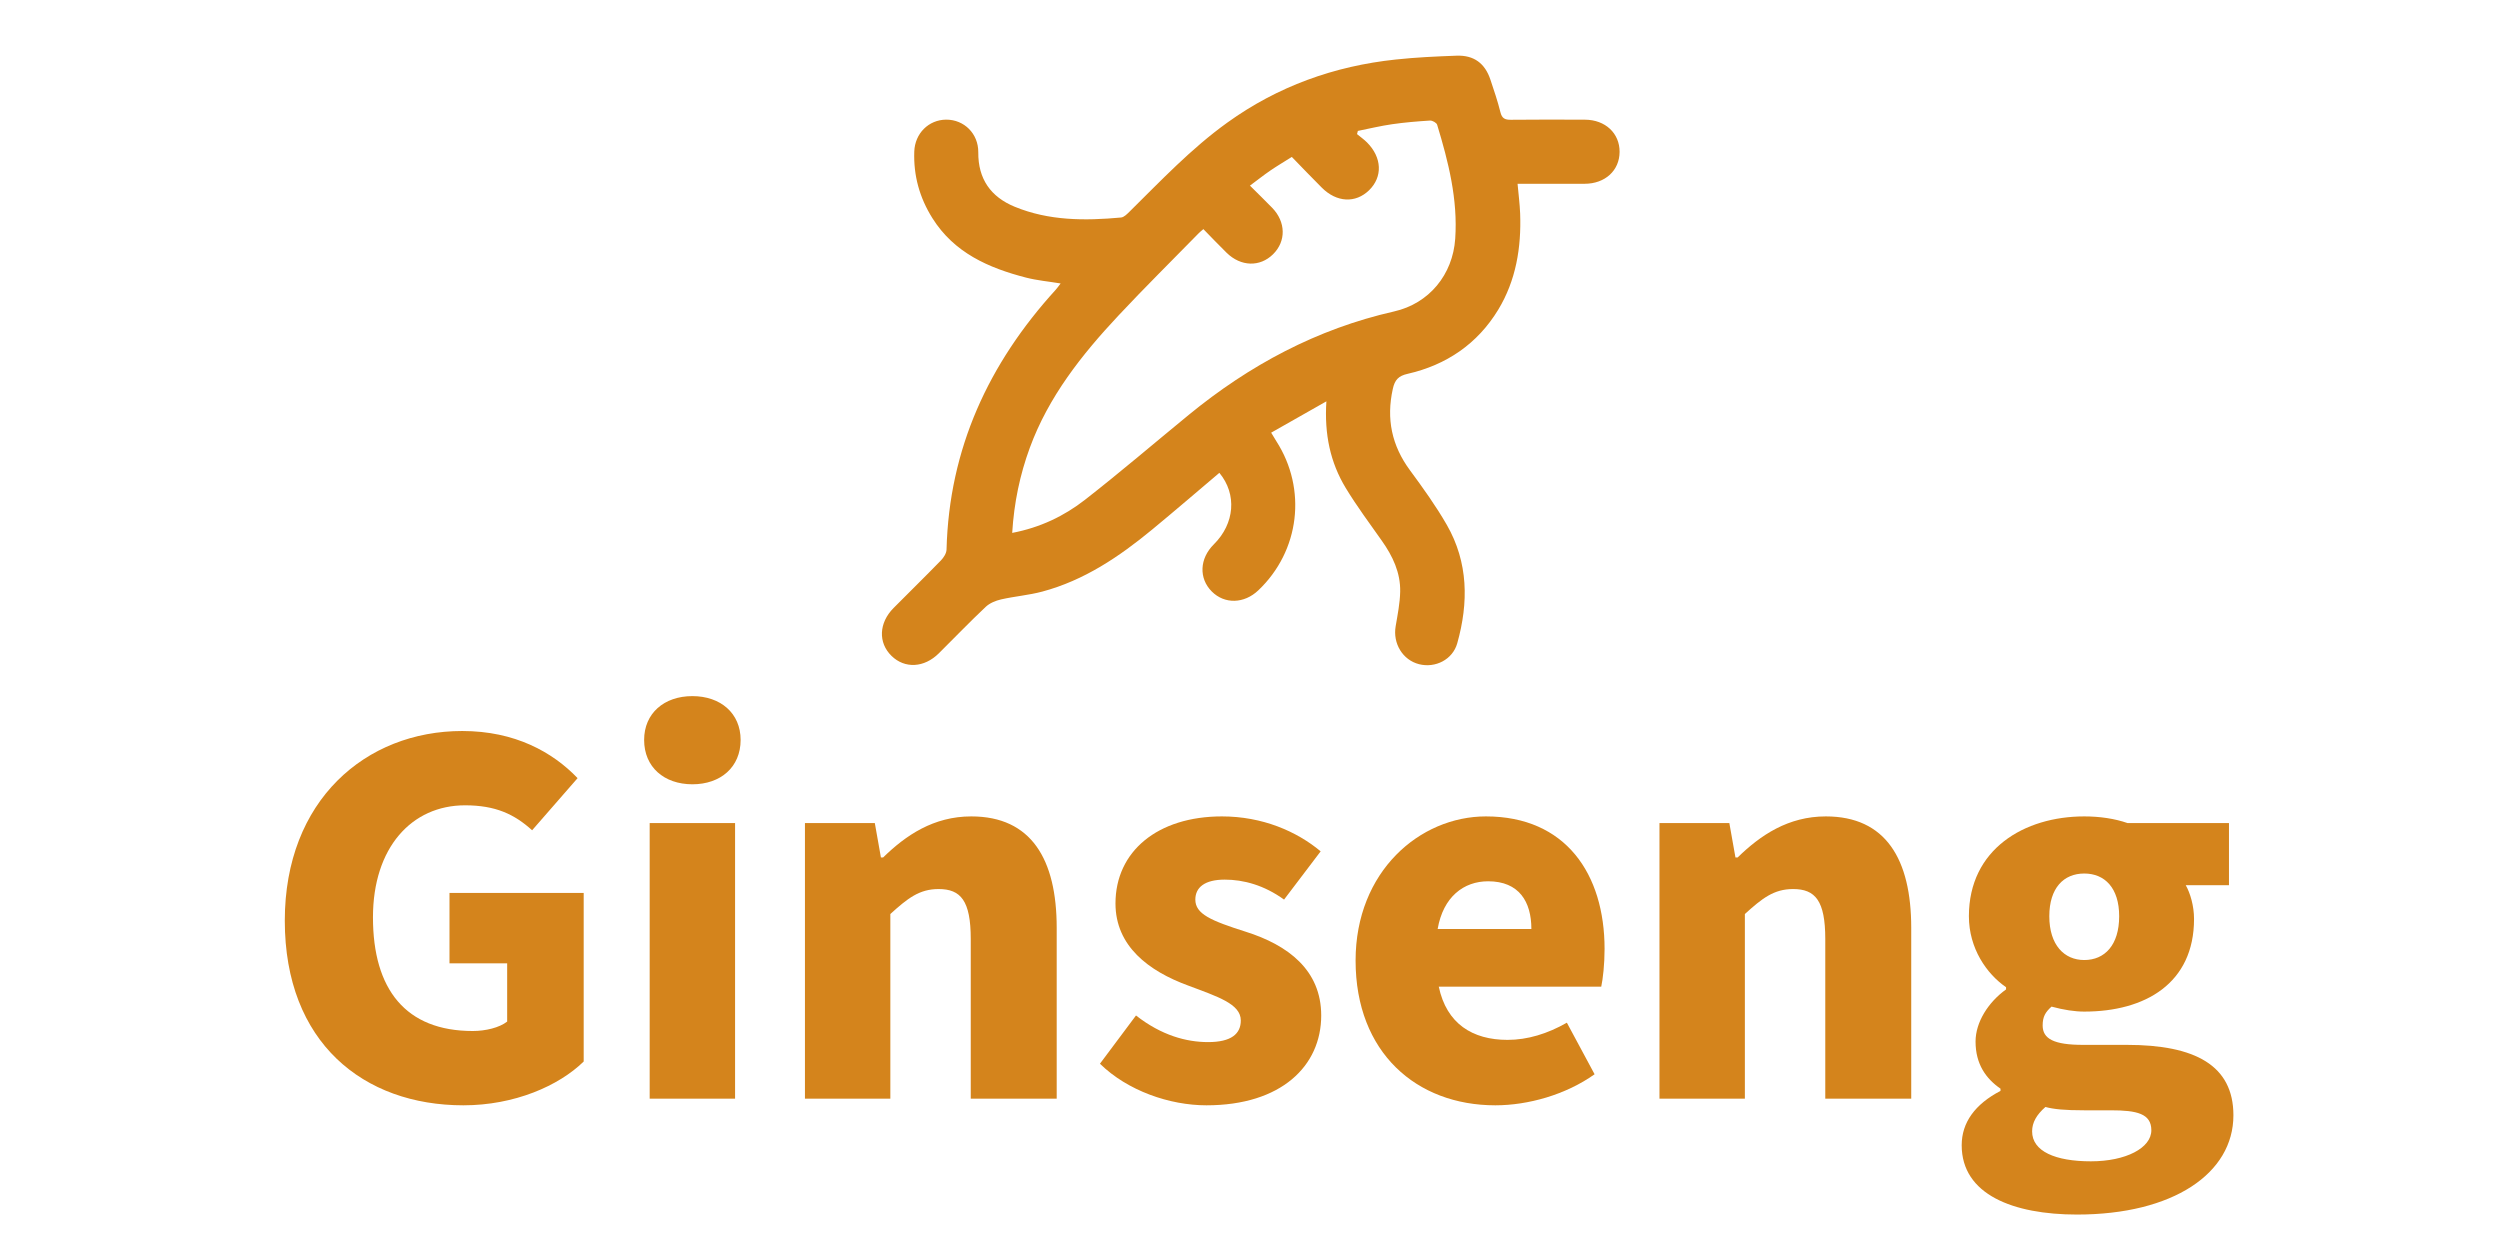
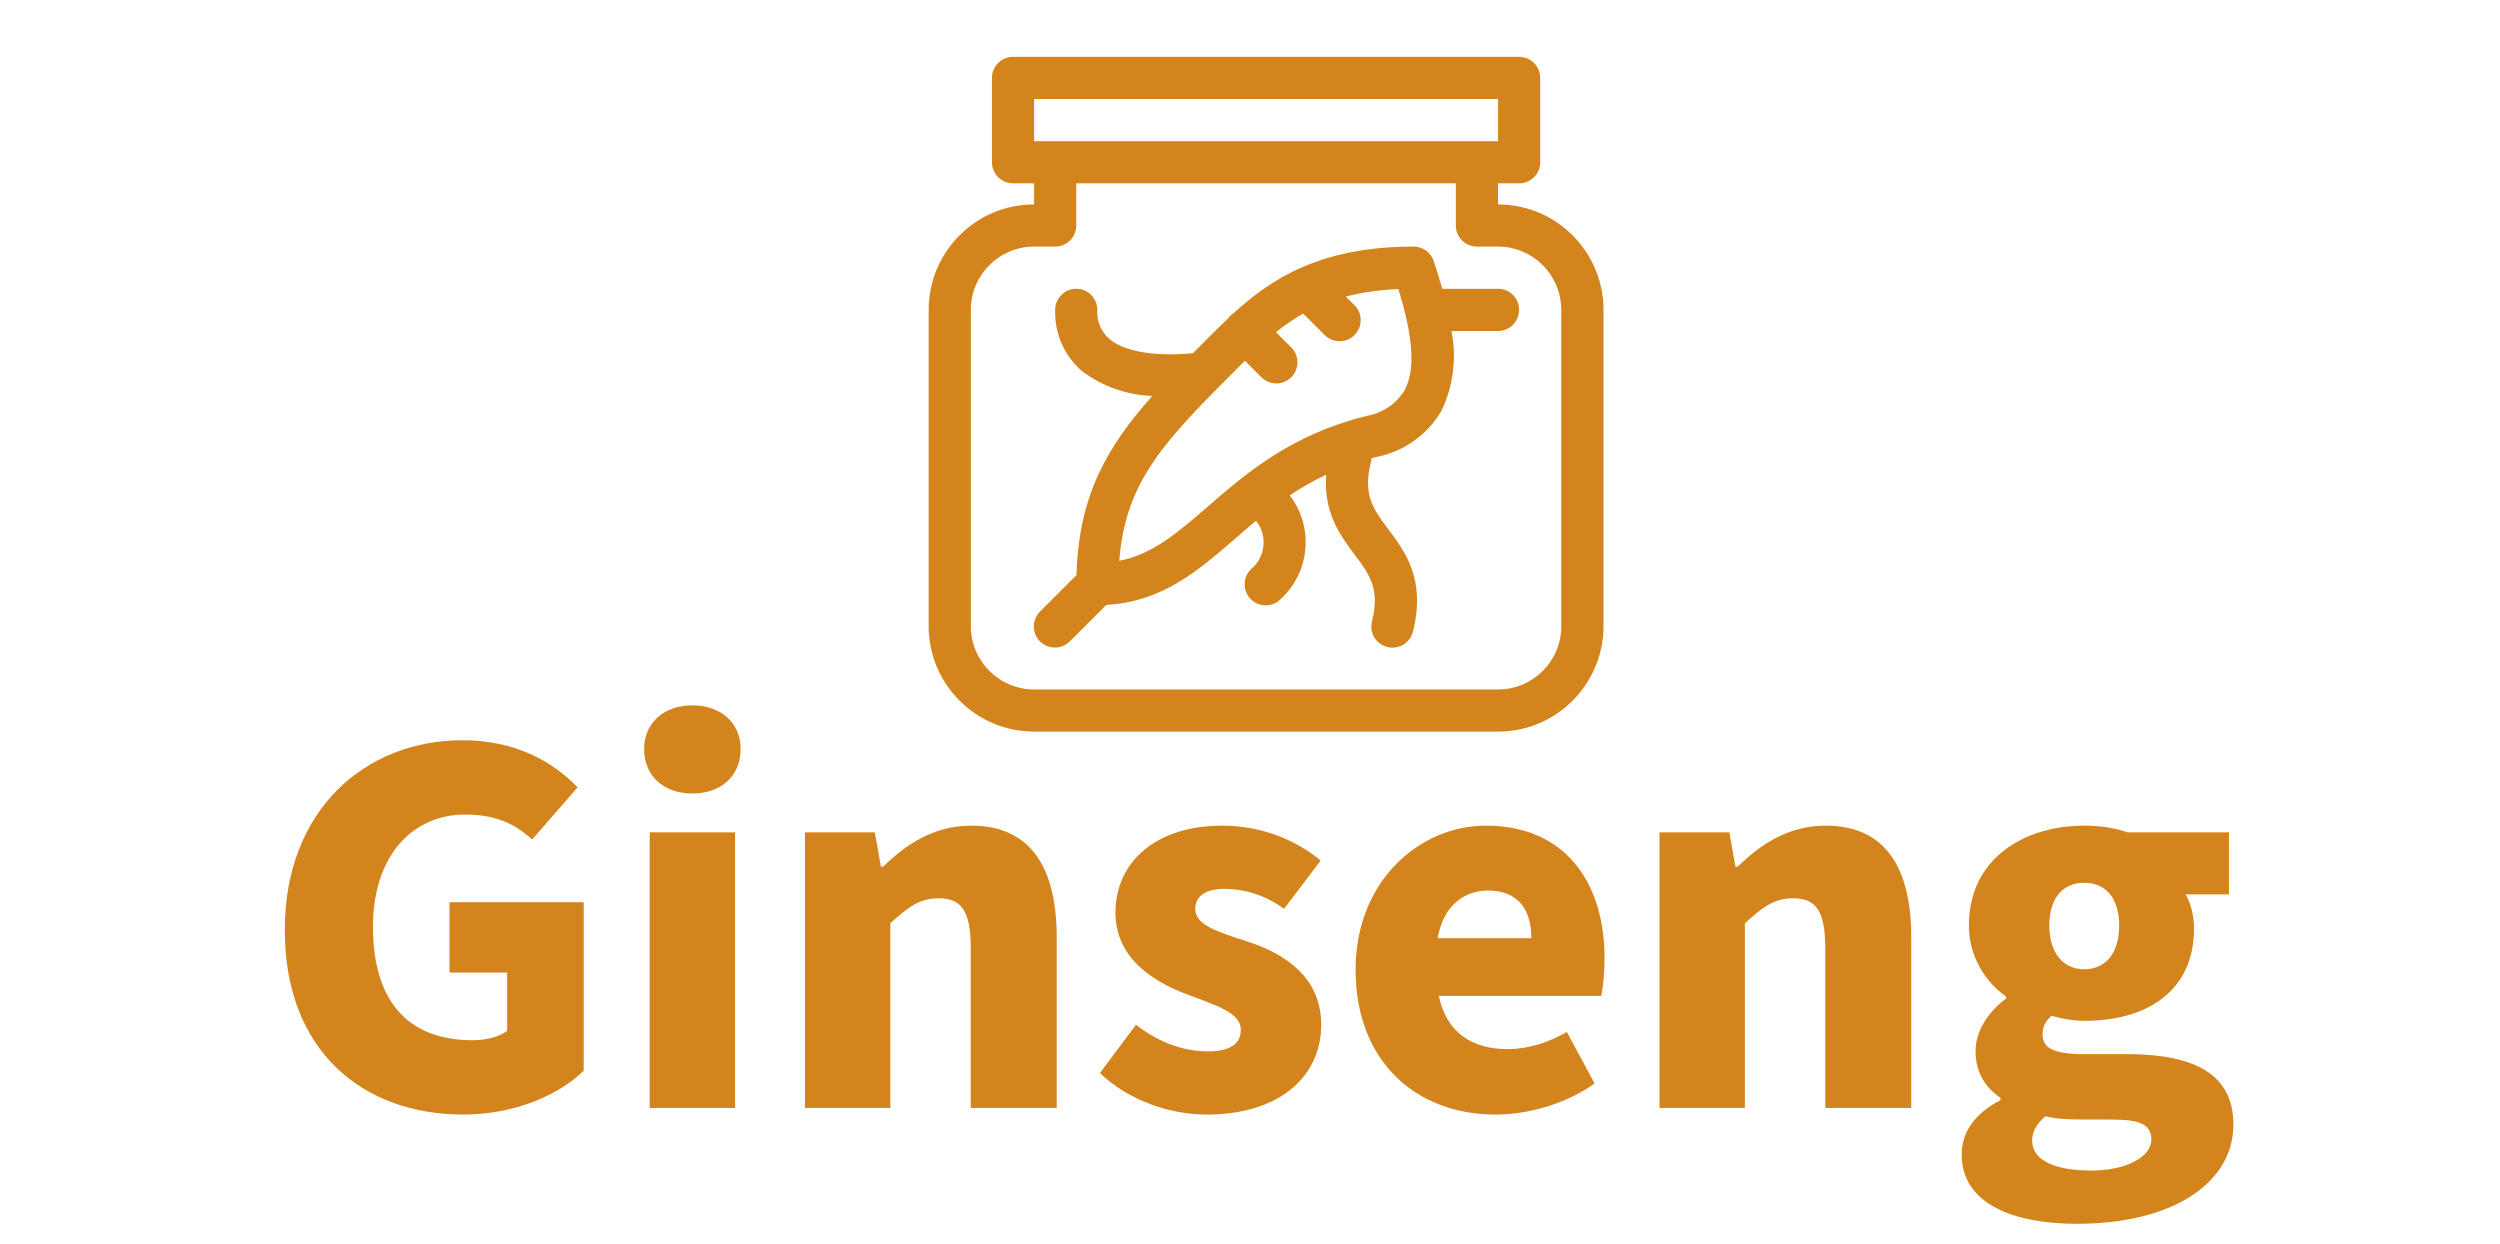
<svg xmlns="http://www.w3.org/2000/svg" version="1.1" id="Capa_1" x="0px" y="0px" viewBox="0 0 541 269" style="enable-background:new 0 0 541 269;" xml:space="preserve">
  <style type="text/css">
	.st0{fill:#D4841C;}
</style>
  <g>
-     <path class="st0" d="M287.03,86.85c-4.32,2.45-8.06,4.57-11.95,6.78c0.46,0.76,0.77,1.3,1.11,1.83   c6.68,10.39,5.08,23.76-3.88,32.28c-3.08,2.93-7.3,3.04-10.08,0.26c-2.84-2.85-2.66-7.13,0.44-10.2c4.53-4.49,5.05-10.84,1.2-15.48   c-4.85,4.1-9.66,8.25-14.56,12.29c-7.12,5.87-14.71,10.99-23.76,13.41c-2.91,0.78-5.97,1.02-8.91,1.69   c-1.18,0.27-2.47,0.8-3.33,1.61c-3.47,3.27-6.77,6.71-10.16,10.07c-3.16,3.13-7.35,3.35-10.22,0.55   c-2.93-2.85-2.76-7.15,0.44-10.37c3.41-3.44,6.87-6.82,10.24-10.29c0.6-0.61,1.2-1.55,1.22-2.35c0.56-21.83,9.1-40.28,23.63-56.23   c0.34-0.37,0.62-0.79,1.06-1.36c-2.59-0.43-5.08-0.65-7.46-1.26c-8.14-2.1-15.59-5.37-20.3-12.89c-2.76-4.4-4.1-9.2-3.91-14.4   c0.14-3.92,3.11-6.88,6.91-6.9c3.88-0.01,6.97,3.03,6.94,7.06c-0.05,5.76,2.69,9.65,7.86,11.78c7.41,3.06,15.21,3.06,23.03,2.34   c0.66-0.06,1.33-0.77,1.87-1.3c6.78-6.69,13.33-13.63,21.12-19.23c10.92-7.86,23.15-12.25,36.46-13.66   c4.37-0.47,8.78-0.67,13.18-0.83c3.74-0.13,6.13,1.65,7.31,5.2c0.78,2.33,1.57,4.65,2.16,7.03c0.33,1.35,0.98,1.65,2.26,1.64   c5.35-0.06,10.69-0.04,16.04-0.02c4.4,0.02,7.51,2.94,7.49,6.97c-0.02,4.03-3.13,6.89-7.56,6.9c-4.76,0.02-9.52,0-14.52,0   c0.2,2.23,0.48,4.34,0.56,6.45c0.27,7.35-0.9,14.47-4.75,20.81c-4.48,7.37-11.19,11.95-19.61,13.87c-1.95,0.44-2.77,1.29-3.2,3.27   c-1.43,6.48-0.23,12.25,3.72,17.6c2.82,3.83,5.62,7.72,7.98,11.83c4.65,8.12,4.72,16.81,2.25,25.6c-0.99,3.53-4.74,5.43-8.27,4.53   c-3.54-0.9-5.7-4.48-5.06-8.21c0.42-2.48,0.93-4.98,0.98-7.49c0.08-4.12-1.62-7.69-3.97-11.01c-2.66-3.77-5.43-7.49-7.82-11.43   C287.87,100.07,286.57,93.96,287.03,86.85z M219.04,115.32c6.06-1.16,11.22-3.64,15.73-7.15c7.63-5.95,14.98-12.25,22.46-18.38   c13.14-10.77,27.75-18.61,44.44-22.39c7.6-1.72,12.71-7.97,13.24-15.74c0.58-8.52-1.47-16.63-3.91-24.66   c-0.13-0.44-1.03-0.94-1.55-0.91c-2.74,0.17-5.48,0.4-8.19,0.79c-2.49,0.36-4.95,0.95-7.42,1.45c-0.06,0.23-0.12,0.46-0.18,0.69   c0.72,0.6,1.5,1.14,2.16,1.8c3.26,3.27,3.42,7.46,0.44,10.36c-2.93,2.84-7,2.64-10.21-0.56c-2.19-2.18-4.32-4.42-6.5-6.66   c-1.73,1.09-3.22,1.97-4.64,2.94c-1.46,1-2.85,2.11-4.42,3.27c1.74,1.74,3.3,3.24,4.8,4.79c2.98,3.06,3.05,7.25,0.2,10.06   c-2.85,2.81-6.98,2.69-10.06-0.33c-1.69-1.66-3.32-3.37-5.02-5.11c-0.48,0.42-0.76,0.63-1,0.88c-5.81,5.94-11.72,11.78-17.4,17.85   c-7.93,8.47-15.09,17.51-19.16,28.59C220.71,102.74,219.44,108.77,219.04,115.32z" />
    <g>
-       <g>
-         <path class="st0" d="M61.63,199.23c0-26.04,17.52-41.04,38.4-41.04c11.4,0,19.56,4.56,24.96,10.2l-9.84,11.28     c-3.84-3.48-7.92-5.4-14.52-5.4c-11.52,0-19.92,9.12-19.92,24.24c0,15.6,7.08,24.6,21.6,24.6c2.76,0,5.76-0.72,7.44-2.04v-12.6     H97.27v-15.24h29.04v36.48c-5.4,5.28-15,9.48-26.04,9.48C78.67,239.19,61.63,225.63,61.63,199.23z" />
-         <path class="st0" d="M139.39,160.12c0-5.76,4.32-9.48,10.44-9.48c6.12,0,10.44,3.72,10.44,9.48c0,5.88-4.32,9.6-10.44,9.6     C143.71,169.71,139.39,166,139.39,160.12z M140.59,178.11h18.48v59.64h-18.48V178.11z" />
-         <path class="st0" d="M174.19,178.11h15.12l1.32,7.44h0.48c4.92-4.8,10.92-8.88,19.08-8.88c12.96,0,18.48,9.24,18.48,24.12v36.96     h-18.6v-34.56c0-8.28-2.16-10.8-6.96-10.8c-4.2,0-6.72,2.04-10.44,5.4v39.96h-18.48V178.11z" />
-         <path class="st0" d="M238.03,230.19l7.8-10.44c5.52,4.32,10.92,5.76,15.6,5.76c5.04,0,7.08-1.8,7.08-4.68     c0-3.6-5.04-5.16-11.4-7.56c-8.52-3.12-15.72-8.52-15.72-17.76c0-11.28,9.12-18.84,23.04-18.84c8.76,0,16.2,3.24,21.36,7.56     l-7.92,10.44c-4.32-3.12-8.76-4.32-12.84-4.32c-4.32,0-6.36,1.68-6.36,4.32c0,3.12,3.36,4.56,10.92,6.96     c9.12,2.88,16.32,8.28,16.32,18.12c0,10.92-8.64,19.44-24.84,19.44C253.15,239.19,244.03,236.07,238.03,230.19z" />
-         <path class="st0" d="M293.35,207.87c0-19.32,13.92-31.2,28.2-31.2c17.28,0,25.68,12.48,25.68,28.68c0,3.36-0.36,6.48-0.72,8.16     h-35.16c1.68,8.04,7.32,11.52,14.88,11.52c4.32,0,8.64-1.32,12.84-3.72l6,11.16c-6.24,4.44-14.4,6.72-21.48,6.72     C306.55,239.19,293.35,227.79,293.35,207.87z M331.39,201.03c0-5.88-2.64-10.32-9.36-10.32c-5.28,0-9.72,3.36-10.92,10.32H331.39     z" />
-         <path class="st0" d="M359.11,178.11h15.12l1.32,7.44h0.48c4.92-4.8,10.92-8.88,19.08-8.88c12.96,0,18.48,9.24,18.48,24.12v36.96     h-18.6v-34.56c0-8.28-2.16-10.8-6.96-10.8c-4.2,0-6.72,2.04-10.44,5.4v39.96h-18.48V178.11z" />
-         <path class="st0" d="M424.51,247.83c0-4.92,2.88-8.88,8.4-11.76v-0.48c-3.12-2.16-5.4-5.28-5.4-10.2c0-4.2,2.76-8.52,6.6-11.28     v-0.48c-4.2-2.88-8.04-8.4-8.04-15.36c0-14.52,12-21.6,24.96-21.6c3.36,0,6.6,0.48,9.36,1.44h21.96v13.44h-9.36     c0.96,1.68,1.8,4.44,1.8,7.32c0,13.92-10.56,20.04-23.76,20.04c-2.04,0-4.44-0.36-7.08-1.08c-1.32,1.2-1.92,2.16-1.92,4.08     c0,2.88,2.4,4.2,8.76,4.2h9.48c14.76,0,23.04,4.44,23.04,15.24c0,12.6-13.08,21.48-33.84,21.48     C435.67,262.83,424.51,258.51,424.51,247.83z M465.55,244.59c0-3.6-3.12-4.32-8.76-4.32h-5.76c-4.32,0-6.6-0.24-8.4-0.72     c-1.92,1.68-2.88,3.36-2.88,5.28c0,4.32,5.04,6.48,12.72,6.48C460.03,251.31,465.55,248.43,465.55,244.59z M458.59,198.27     c0-6.12-3.12-9.24-7.56-9.24c-4.44,0-7.56,3.12-7.56,9.24c0,6.24,3.24,9.48,7.56,9.48C455.47,207.75,458.59,204.51,458.59,198.27     z" />
-       </g>
+       <path class="st0" d="M61.63,201.23c0-26.04,17.52-41.04,38.4-41.04c11.4,0,19.56,4.56,24.96,10.2l-9.84,11.28    c-3.84-3.48-7.92-5.4-14.52-5.4c-11.52,0-19.92,9.12-19.92,24.24c0,15.6,7.08,24.6,21.6,24.6c2.76,0,5.76-0.72,7.44-2.04v-12.6    H97.27v-15.24h29.04v36.48c-5.4,5.28-15,9.48-26.04,9.48C78.67,241.19,61.63,227.63,61.63,201.23z" />
+       <path class="st0" d="M139.39,162.12c0-5.76,4.32-9.48,10.44-9.48c6.12,0,10.44,3.72,10.44,9.48c0,5.88-4.32,9.6-10.44,9.6    C143.71,171.71,139.39,168,139.39,162.12z M140.59,180.11h18.48v59.64h-18.48V180.11z" />
+       <path class="st0" d="M174.19,180.11h15.12l1.32,7.44h0.48c4.92-4.8,10.92-8.88,19.08-8.88c12.96,0,18.48,9.24,18.48,24.12v36.96    h-18.6v-34.56c0-8.28-2.16-10.8-6.96-10.8c-4.2,0-6.72,2.04-10.44,5.4v39.96h-18.48V180.11z" />
+       <path class="st0" d="M238.03,232.19l7.8-10.44c5.52,4.32,10.92,5.76,15.6,5.76c5.04,0,7.08-1.8,7.08-4.68    c0-3.6-5.04-5.16-11.4-7.56c-8.52-3.12-15.72-8.52-15.72-17.76c0-11.28,9.12-18.84,23.04-18.84c8.76,0,16.2,3.24,21.36,7.56    l-7.92,10.44c-4.32-3.12-8.76-4.32-12.84-4.32c-4.32,0-6.36,1.68-6.36,4.32c0,3.12,3.36,4.56,10.92,6.96    c9.12,2.88,16.32,8.28,16.32,18.12c0,10.92-8.64,19.44-24.84,19.44C253.15,241.19,244.03,238.07,238.03,232.19z" />
+       <path class="st0" d="M293.35,209.87c0-19.32,13.92-31.2,28.2-31.2c17.28,0,25.68,12.48,25.68,28.68c0,3.36-0.36,6.48-0.72,8.16    h-35.16c1.68,8.04,7.32,11.52,14.88,11.52c4.32,0,8.64-1.32,12.84-3.72l6,11.16c-6.24,4.44-14.4,6.72-21.48,6.72    C306.55,241.19,293.35,229.79,293.35,209.87z M331.39,203.03c0-5.88-2.64-10.32-9.36-10.32c-5.28,0-9.72,3.36-10.92,10.32H331.39z    " />
+       <path class="st0" d="M359.11,180.11h15.12l1.32,7.44h0.48c4.92-4.8,10.92-8.88,19.08-8.88c12.96,0,18.48,9.24,18.48,24.12v36.96    h-18.6v-34.56c0-8.28-2.16-10.8-6.96-10.8c-4.2,0-6.72,2.04-10.44,5.4v39.96h-18.48V180.11z" />
+       <path class="st0" d="M424.51,249.83c0-4.92,2.88-8.88,8.4-11.76v-0.48c-3.12-2.16-5.4-5.28-5.4-10.2c0-4.2,2.76-8.52,6.6-11.28    v-0.48c-4.2-2.88-8.04-8.4-8.04-15.36c0-14.52,12-21.6,24.96-21.6c3.36,0,6.6,0.48,9.36,1.44h21.96v13.44h-9.36    c0.96,1.68,1.8,4.44,1.8,7.32c0,13.92-10.56,20.04-23.76,20.04c-2.04,0-4.44-0.36-7.08-1.08c-1.32,1.2-1.92,2.16-1.92,4.08    c0,2.88,2.4,4.2,8.76,4.2h9.48c14.76,0,23.04,4.44,23.04,15.24c0,12.6-13.08,21.48-33.84,21.48    C435.67,264.83,424.51,260.51,424.51,249.83z M465.55,246.59c0-3.6-3.12-4.32-8.76-4.32h-5.76c-4.32,0-6.6-0.24-8.4-0.72    c-1.92,1.68-2.88,3.36-2.88,5.28c0,4.32,5.04,6.48,12.72,6.48C460.03,253.31,465.55,250.43,465.55,246.59z M458.59,200.27    c0-6.12-3.12-9.24-7.56-9.24c-4.44,0-7.56,3.12-7.56,9.24c0,6.24,3.24,9.48,7.56,9.48C455.47,209.75,458.59,206.51,458.59,200.27z    " />
    </g>
  </g>
+   <g id="_25_Ginseng">
+     <path class="st0" d="M324.18,44.24v-4.56h4.56c2.52,0,4.56-2.04,4.56-4.56V16.86c0-2.52-2.04-4.56-4.56-4.56H219.22   c-2.52,0-4.56,2.04-4.56,4.56v18.25c0,2.52,2.04,4.56,4.56,4.56h4.56v4.56c-12.6,0.01-22.8,10.22-22.82,22.82v68.45   c0.01,12.6,10.22,22.8,22.82,22.82h100.4c12.6-0.01,22.8-10.22,22.82-22.82V67.05C346.99,54.46,336.78,44.25,324.18,44.24z    M223.78,21.42h100.4v9.13h-100.4V21.42z M337.87,135.51c-0.01,7.56-6.13,13.68-13.69,13.69h-100.4   c-7.56-0.01-13.68-6.13-13.69-13.69V67.05c0.01-7.56,6.13-13.68,13.69-13.69h4.56c2.52,0,4.56-2.04,4.56-4.56v-9.13h82.14v9.13   c0,2.52,2.04,4.56,4.56,4.56h4.56c7.56,0.01,13.68,6.13,13.69,13.69V135.51z" />
+     <path class="st0" d="M324.18,62.49h-12.07c-0.57-2.03-1.2-4.04-1.86-6.01c-0.62-1.86-2.37-3.12-4.33-3.12   c-20.11,0-30.74,6.9-38.96,14.41c-0.28,0.18-0.54,0.38-0.78,0.62c-0.14,0.15-0.27,0.31-0.39,0.48c-1.44,1.37-2.82,2.74-4.17,4.08   c-1.18,1.18-2.33,2.33-3.46,3.47c-4.42,0.49-13.69,0.66-18.11-3.08c-1.8-1.58-2.76-3.91-2.59-6.29c0-2.52-2.04-4.56-4.56-4.56   c-2.52,0-4.56,2.04-4.56,4.56c-0.17,5.07,1.97,9.95,5.81,13.26c4.4,3.31,9.7,5.18,15.2,5.37c-9.83,11.04-15.95,21.69-16.39,38.76   l-7.85,7.85c-1.81,1.75-1.86,4.64-0.11,6.45s4.64,1.86,6.45,0.11c0.04-0.04,0.08-0.07,0.11-0.11l7.85-7.85   c12.06-0.65,19.74-7.29,27.84-14.3c1.5-1.3,3.01-2.61,4.56-3.9c2.55,3.2,2.07,7.86-1.08,10.47c-1.81,1.75-1.86,4.64-0.11,6.45   c1.75,1.81,4.64,1.86,6.45,0.11c0.04-0.04,0.08-0.07,0.11-0.11c6.34-5.85,7.17-15.57,1.92-22.41c2.51-1.69,5.15-3.19,7.89-4.47   c-0.63,8.21,3.06,13.18,6.13,17.27c3.22,4.29,5.54,7.39,3.79,14.41c-0.65,2.43,0.79,4.94,3.23,5.59s4.94-0.79,5.59-3.23   c0.01-0.05,0.03-0.1,0.04-0.15c2.81-11.24-1.71-17.26-5.34-22.1c-3.22-4.29-5.54-7.39-3.79-14.41c0.08-0.31,0.13-0.62,0.15-0.94   c0.37-0.1,0.73-0.21,1.11-0.3c5.89-1.15,11-4.78,14.02-9.96c2.58-5.37,3.34-11.44,2.18-17.28h10.07c2.52,0,4.56-2.04,4.56-4.56   C328.75,64.53,326.7,62.49,324.18,62.49z M303.92,84.51c-1.82,2.93-4.82,4.94-8.23,5.5c-16.43,4.11-25.97,12.37-34.4,19.67   c-6.49,5.62-11.85,10.27-19.08,11.68c1.34-17.43,9.97-26.07,25.86-41.96c0.46-0.46,0.89-0.89,1.34-1.33l3.62,3.62   c1.81,1.75,4.7,1.7,6.45-0.11c1.71-1.77,1.71-4.57,0-6.34l-3.35-3.35c1.84-1.51,3.81-2.85,5.88-4.03l4.71,4.7   c1.81,1.75,4.7,1.7,6.45-0.11c1.71-1.77,1.71-4.57,0-6.34l-1.94-1.94c3.73-0.94,7.54-1.48,11.38-1.61   C305.03,70.38,306.86,79.17,303.92,84.51z" />
+   </g>
</svg>
